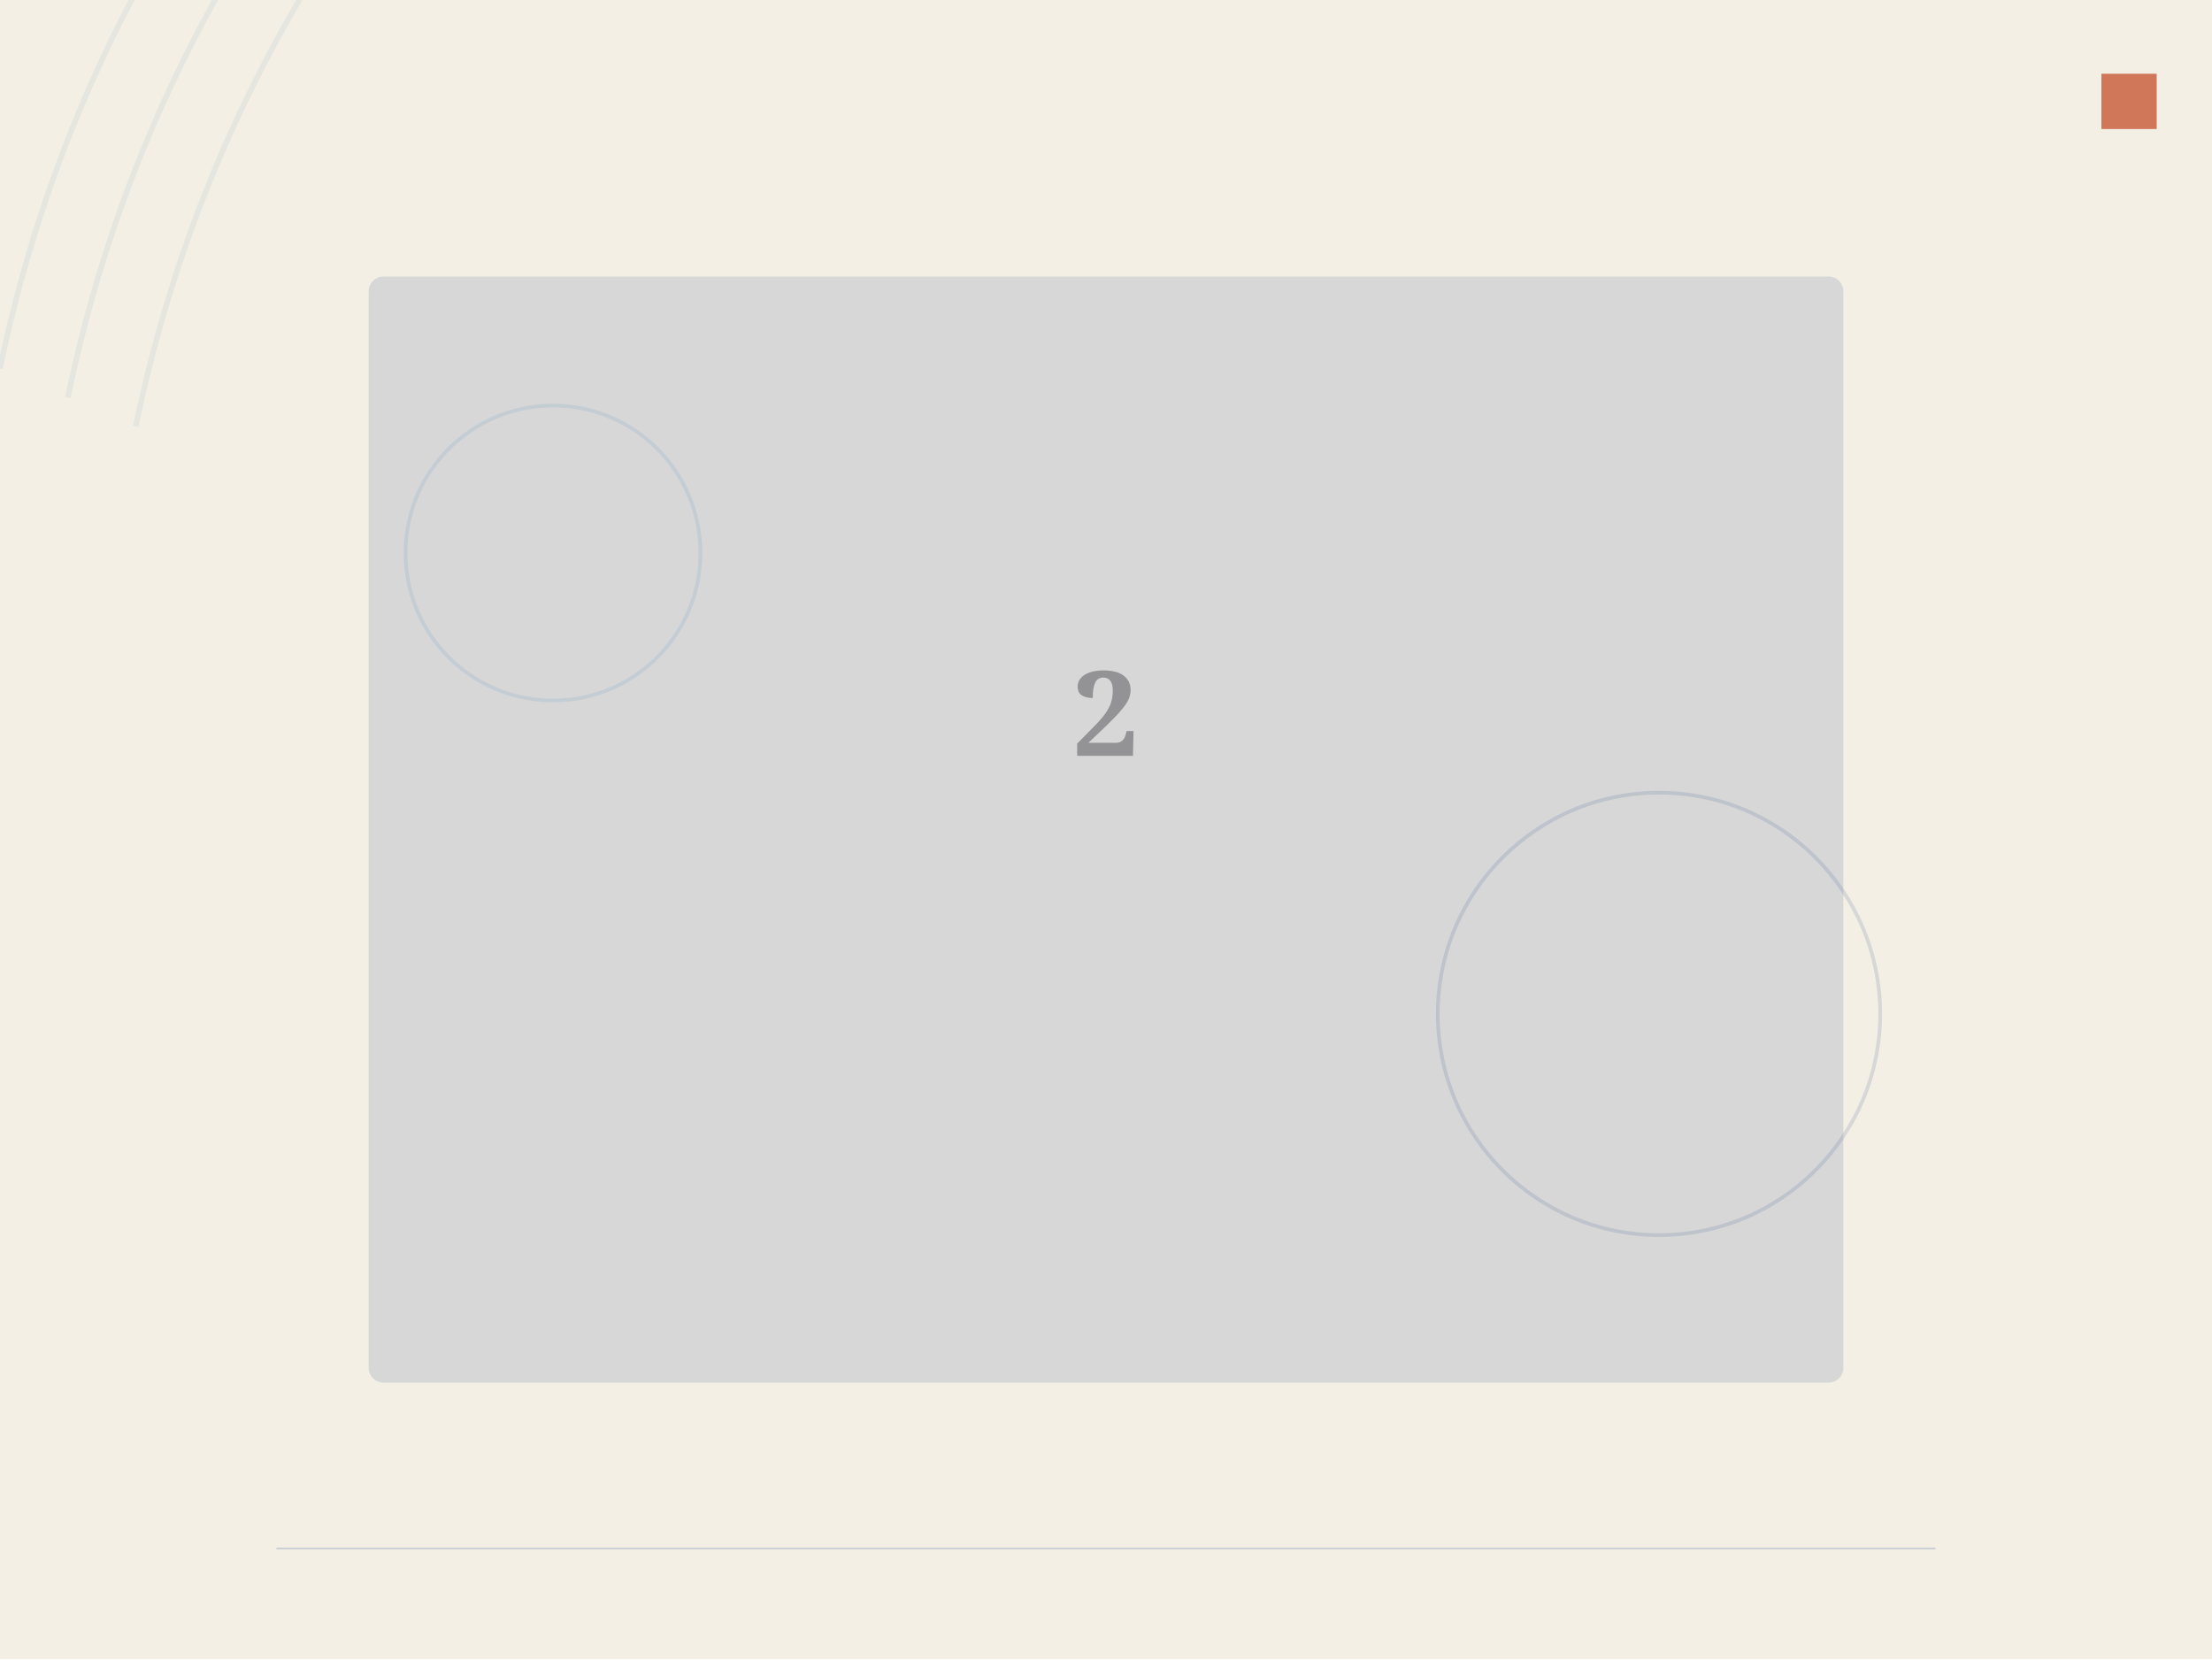
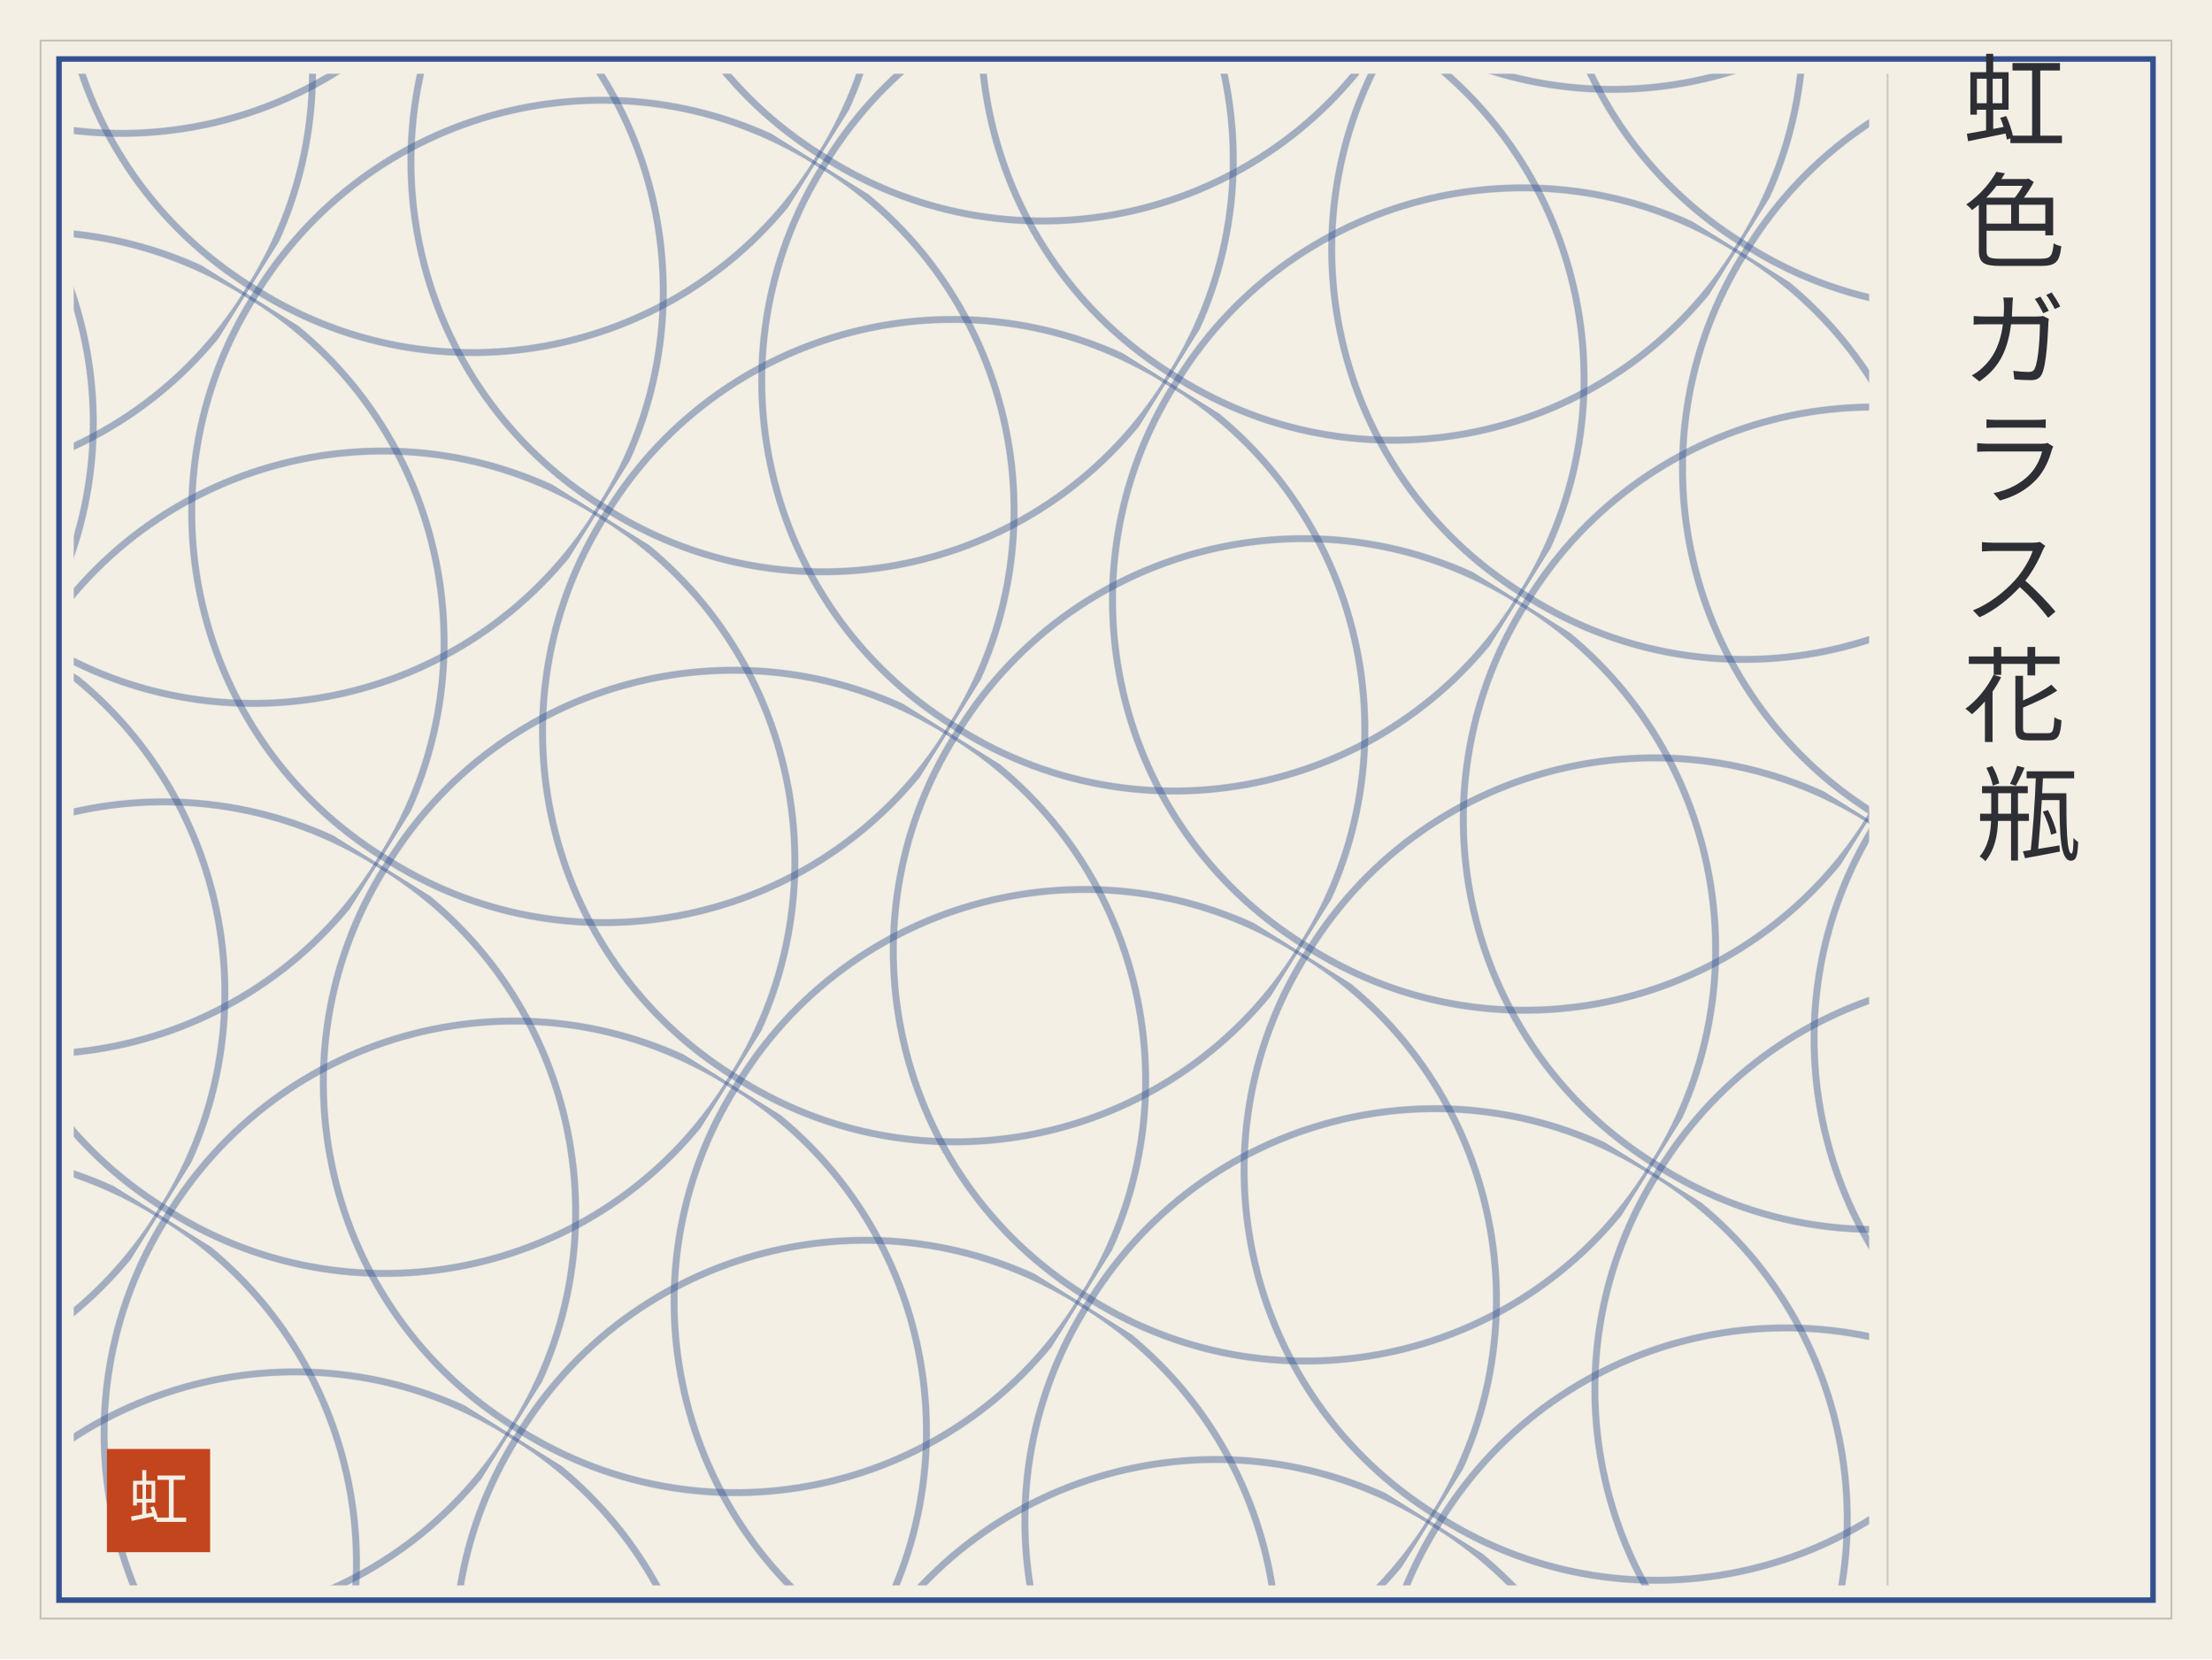
<svg xmlns="http://www.w3.org/2000/svg" width="1200" height="900" viewBox="0 0 1200 900">
  <rect width="1200" height="900" fill="#F3EFE4" />
-   <g transform="translate(0, 200) rotate(293)">
-     <g fill="none" stroke="#7FA3C7" stroke-width="3" opacity="0.12">
-       <path d="M 0 0 Q 150 -30 300 0 T 600 0 T 900 0 T 1200 0" />
-       <path d="M 0 40 Q 150 10 300 40 T 600 40 T 900 40 T 1200 40" />
-       <path d="M 0 80 Q 150 50 300 80 T 600 80 T 900 80 T 1200 80" />
+   <rect x="22" y="22" width="1156" height="856" fill="none" stroke="#2E2E35" stroke-width="1" opacity="0.25" />
+   <rect x="32" y="32" width="1136" height="836" fill="none" stroke="#33518F" stroke-width="3" />
+   <clipPath id="plate-glass-vase-iridescent-2">
+     <rect x="40.0" y="40.0" width="974.0" height="820.0" />
+   </clipPath>
+   <pattern id="pat-plate-glass-vase-iridescent-2" x="40.0" y="40.0" width="224.4" height="224.4" patternUnits="userSpaceOnUse" patternTransform="rotate(122 527.0 450.0)">
+     <g transform="scale(2.5)">
+       <circle cx="0" cy="0" r="88.0" fill="none" stroke="#33518F" stroke-width="1.5" opacity="0.42" />
+       <circle cx="88" cy="0" r="88.0" fill="none" stroke="#33518F" stroke-width="1.5" opacity="0.42" />
+       <circle cx="0" cy="88" r="88.0" fill="none" stroke="#33518F" stroke-width="1.5" opacity="0.42" />
+       <circle cx="88" cy="88" r="88.0" fill="none" stroke="#33518F" stroke-width="1.5" opacity="0.42" />
    </g>
+   </pattern>
+   <g clip-path="url(#plate-glass-vase-iridescent-2)">
+     <rect x="40.0" y="40.0" width="974.0" height="820.0" fill="#F3EFE4" />
+     <rect x="40.0" y="40.0" width="974.0" height="820.0" fill="url(#pat-plate-glass-vase-iridescent-2)" />
  </g>
-   <rect x="200" y="150" width="800" height="600" fill="#33518F" opacity="0.15" rx="8" />
-   <circle cx="300" cy="300" r="80" fill="none" stroke="#7FA3C7" stroke-width="2" opacity="0.2" />
-   <circle cx="900" cy="550" r="120" fill="none" stroke="#33518F" stroke-width="2" opacity="0.15" />
-   <text x="600" y="410" font-size="64" font-family="serif" font-weight="bold" text-anchor="middle" fill="#2E2E35" opacity="0.4">
-     2
+   <line x1="1024.0" y1="40.0" x2="1024.0" y2="860.0" stroke="#2E2E35" stroke-width="1" opacity="0.2" />
+   <text x="1100.0" y="76.0" font-family="'Hiragino Mincho ProN','Yu Mincho','Noto Serif JP',serif" font-size="56.0" text-anchor="middle" fill="#2E2E35">
+     <tspan x="1100.0" dy="0">虹</tspan>
+     <tspan x="1100.0" dy="64.4">色</tspan>
+     <tspan x="1100.0" dy="64.4">ガ</tspan>
+     <tspan x="1100.0" dy="64.4">ラ</tspan>
+     <tspan x="1100.0" dy="64.4">ス</tspan>
+     <tspan x="1100.0" dy="64.4">花</tspan>
+     <tspan x="1100.0" dy="64.4">瓶</tspan>
  </text>
-   <rect x="1140" y="40" width="30" height="30" fill="#C2451E" opacity="0.7" />
-   <line x1="150" y1="840" x2="1050" y2="840" stroke="#33518F" stroke-width="1" opacity="0.2" />
+   <g transform="translate(58.0, 786.0)">
+     <rect width="56" height="56" fill="#C2451E" />
+     <text x="28" y="38.64" font-family="serif" font-size="32.48" text-anchor="middle" fill="#F3EFE4">虹</text>
+   </g>
</svg>
